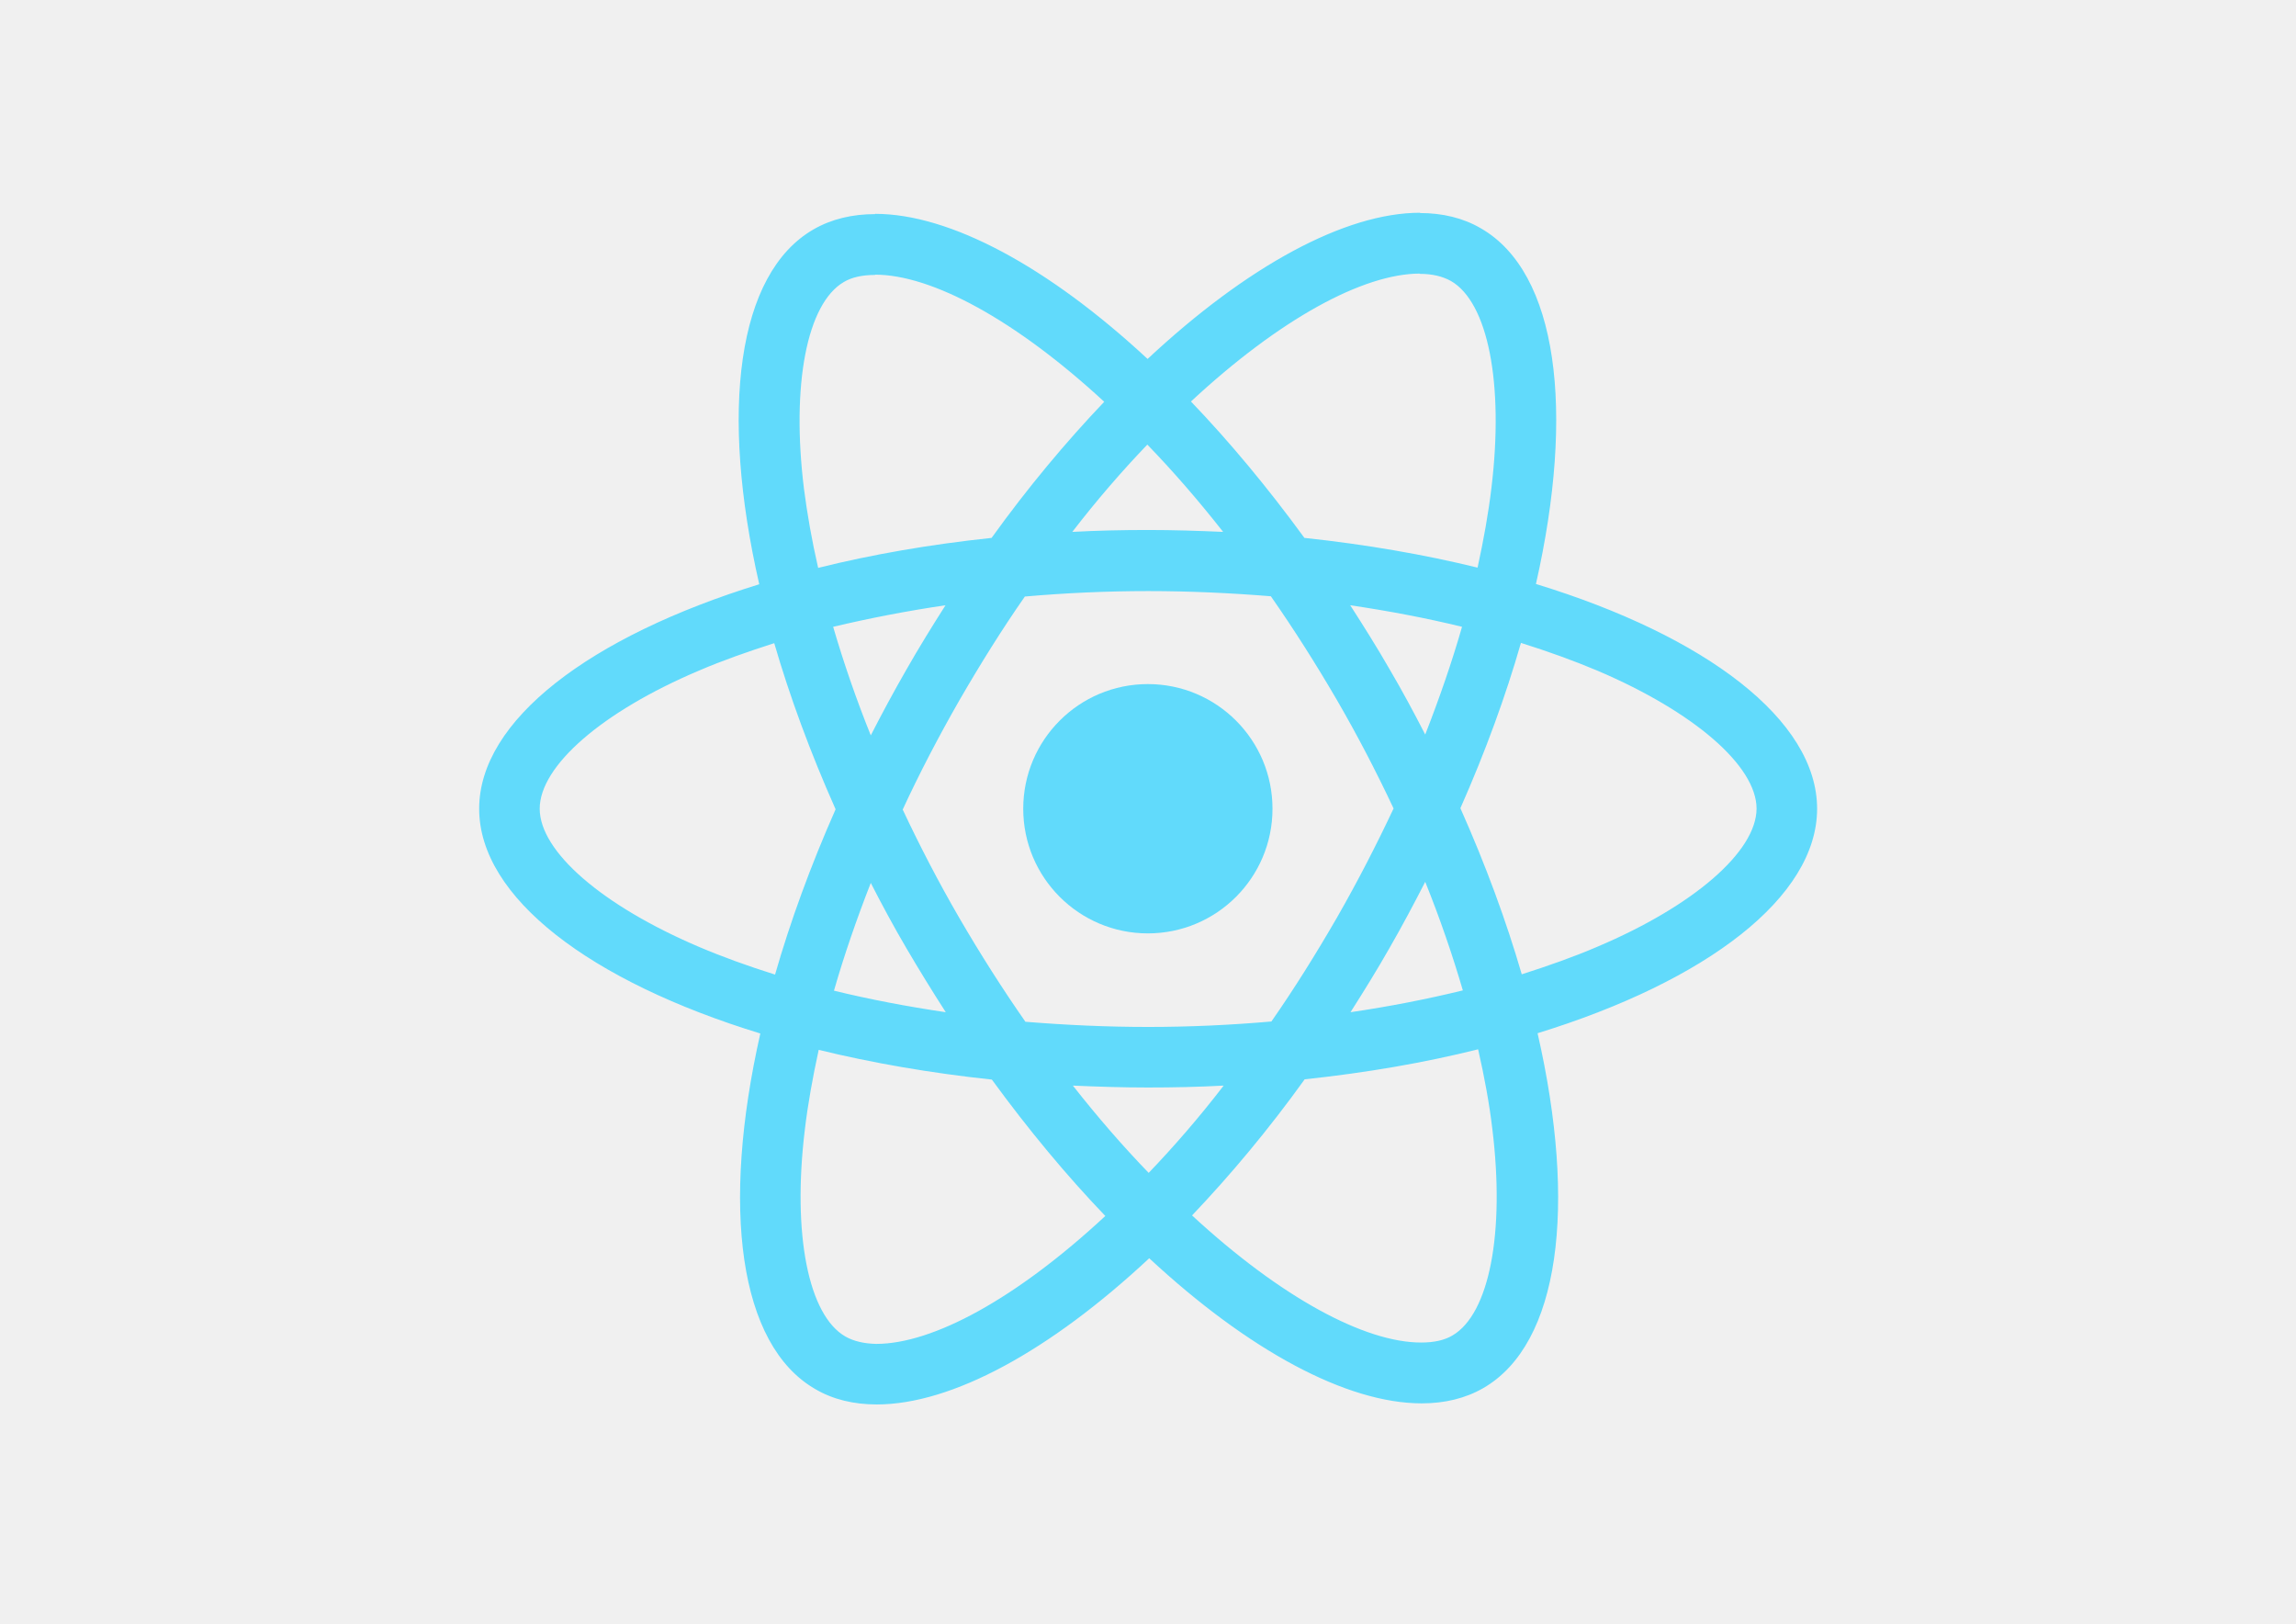
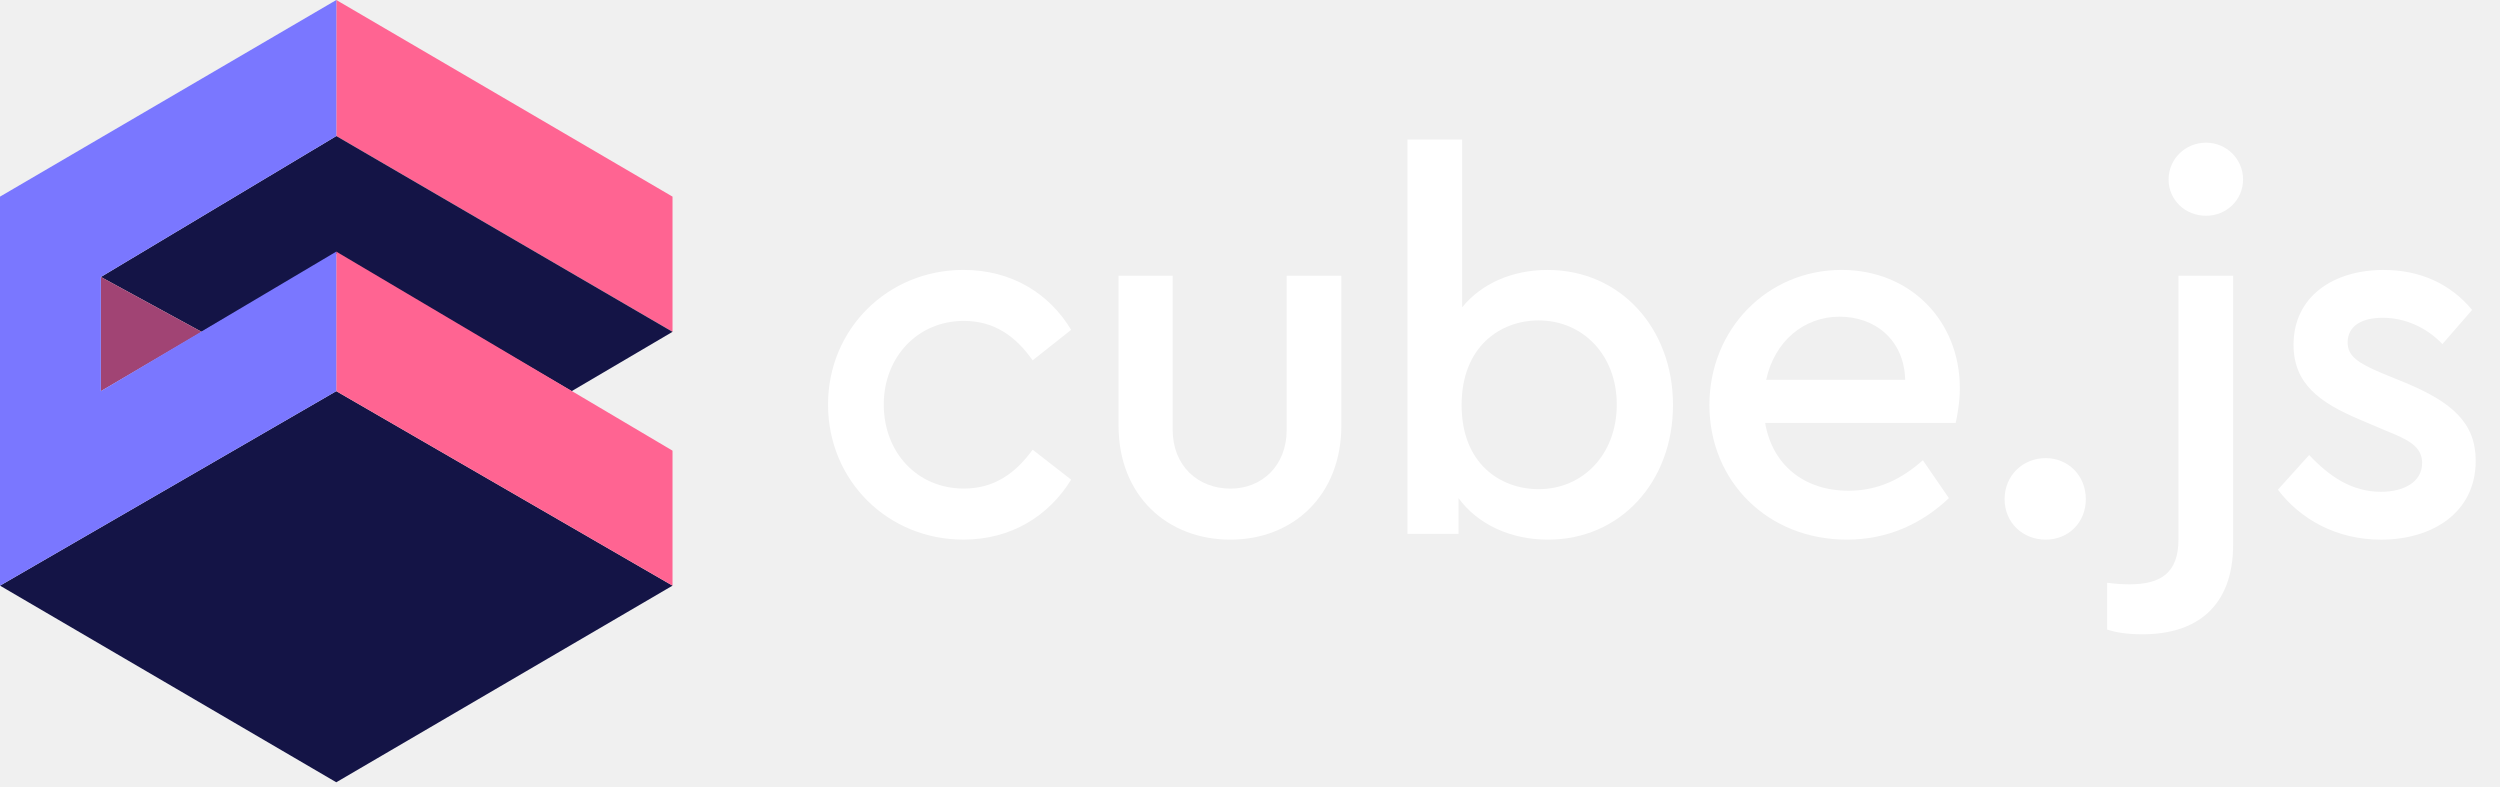
- <svg xmlns="http://www.w3.org/2000/svg" viewBox="0 0 841.9 595.3">
-   <g fill="#61DAFB">
-     <path d="M666.3 296.5c0-32.5-40.7-63.3-103.1-82.4 14.4-63.6 8-114.2-20.2-130.4-6.5-3.8-14.1-5.6-22.4-5.6v22.3c4.6 0 8.3.9 11.4 2.6 13.6 7.8 19.5 37.5 14.9 75.7-1.1 9.4-2.9 19.3-5.1 29.4-19.6-4.8-41-8.5-63.5-10.9-13.5-18.5-27.5-35.3-41.6-50 32.6-30.3 63.2-46.9 84-46.9V78c-27.5 0-63.5 19.6-99.9 53.6-36.4-33.8-72.4-53.2-99.9-53.2v22.3c20.7 0 51.4 16.5 84 46.6-14 14.7-28 31.4-41.3 49.9-22.6 2.4-44 6.1-63.6 11-2.3-10-4-19.7-5.2-29-4.7-38.2 1.1-67.9 14.6-75.8 3-1.8 6.9-2.6 11.5-2.6V78.5c-8.4 0-16 1.8-22.6 5.6-28.1 16.2-34.4 66.7-19.9 130.1-62.2 19.2-102.7 49.9-102.7 82.3 0 32.5 40.7 63.3 103.1 82.4-14.4 63.6-8 114.2 20.2 130.4 6.5 3.8 14.1 5.6 22.5 5.6 27.5 0 63.5-19.6 99.9-53.6 36.4 33.8 72.4 53.2 99.9 53.2 8.4 0 16-1.8 22.6-5.6 28.1-16.2 34.4-66.7 19.9-130.1 62-19.1 102.5-49.9 102.5-82.3zm-130.2-66.7c-3.7 12.9-8.3 26.2-13.5 39.5-4.1-8-8.4-16-13.1-24-4.6-8-9.5-15.8-14.4-23.4 14.2 2.1 27.9 4.7 41 7.9zm-45.8 106.5c-7.8 13.5-15.8 26.3-24.1 38.2-14.9 1.3-30 2-45.2 2-15.1 0-30.2-.7-45-1.9-8.3-11.9-16.4-24.6-24.2-38-7.6-13.1-14.5-26.4-20.8-39.8 6.2-13.4 13.2-26.8 20.7-39.9 7.8-13.5 15.8-26.3 24.1-38.2 14.9-1.3 30-2 45.2-2 15.1 0 30.2.7 45 1.9 8.3 11.9 16.4 24.6 24.2 38 7.6 13.1 14.5 26.4 20.8 39.8-6.3 13.4-13.2 26.8-20.7 39.9zm32.3-13c5.4 13.4 10 26.8 13.8 39.8-13.1 3.2-26.9 5.9-41.2 8 4.9-7.7 9.8-15.6 14.4-23.7 4.6-8 8.9-16.1 13-24.1zM421.2 430c-9.3-9.6-18.6-20.3-27.8-32 9 .4 18.2.7 27.5.7 9.4 0 18.7-.2 27.8-.7-9 11.7-18.3 22.4-27.5 32zm-74.4-58.9c-14.2-2.1-27.9-4.7-41-7.9 3.7-12.9 8.3-26.2 13.5-39.5 4.1 8 8.4 16 13.1 24 4.7 8 9.5 15.8 14.4 23.4zM420.7 163c9.3 9.6 18.6 20.3 27.8 32-9-.4-18.2-.7-27.5-.7-9.4 0-18.7.2-27.8.7 9-11.7 18.3-22.4 27.5-32zm-74 58.9c-4.9 7.7-9.8 15.6-14.4 23.7-4.6 8-8.9 16-13 24-5.4-13.4-10-26.8-13.8-39.8 13.1-3.1 26.9-5.8 41.2-7.9zm-90.5 125.2c-35.4-15.1-58.3-34.9-58.3-50.6 0-15.7 22.9-35.6 58.3-50.6 8.6-3.7 18-7 27.7-10.1 5.7 19.6 13.2 40 22.5 60.9-9.2 20.8-16.6 41.1-22.2 60.6-9.9-3.1-19.3-6.5-28-10.2zM310 490c-13.6-7.8-19.5-37.5-14.9-75.7 1.1-9.4 2.9-19.3 5.1-29.4 19.6 4.8 41 8.5 63.5 10.9 13.5 18.5 27.5 35.3 41.6 50-32.6 30.3-63.2 46.9-84 46.9-4.5-.1-8.3-1-11.3-2.7zm237.2-76.2c4.7 38.2-1.1 67.9-14.6 75.8-3 1.8-6.9 2.6-11.5 2.6-20.7 0-51.4-16.5-84-46.6 14-14.7 28-31.4 41.3-49.9 22.6-2.4 44-6.1 63.6-11 2.3 10.1 4.1 19.8 5.2 29.1zm38.5-66.7c-8.6 3.7-18 7-27.7 10.1-5.7-19.6-13.2-40-22.5-60.9 9.2-20.8 16.6-41.1 22.2-60.6 9.9 3.1 19.3 6.5 28.1 10.2 35.4 15.1 58.3 34.9 58.3 50.6-.1 15.7-23 35.6-58.4 50.6zM320.8 78.4z" />
-     <circle cx="420.9" cy="296.5" r="45.7" />
-     <path d="M520.5 78.1z" />
-   </g>
+ <svg xmlns="http://www.w3.org/2000/svg" width="89" height="28" viewBox="0 0 89 28" fill="none">
+   <path d="M23.942 7L11.973 0V4.843L23.942 11.813L23.942 7Z" fill="#FF6492" />
+   <path d="M23.942 11.813L20.351 13.925L11.971 9.032L7.183 11.817L3.591 9.86L11.973 4.843L23.942 11.813Z" fill="#141446" />
+   <path d="M7.183 11.817L3.591 9.86V13.925L7.183 11.817Z" fill="#A14474" />
+   <path d="M0 20.849L11.971 13.925L23.942 20.849L11.971 27.849L0 20.849Z" fill="#141446" />
+   <path d="M23.942 16.044L11.971 8.957V13.925L23.942 20.849L23.942 16.044Z" fill="#FF6492" />
+   <path d="M3.591 13.925V9.86L11.973 4.843V0L0 7V20.849L11.971 13.925V8.957L3.591 13.925Z" fill="#7A77FF" />
+   <path d="M29.478 14.401C29.478 11.706 31.61 9.609 34.297 9.609C36.021 9.609 37.354 10.451 38.133 11.742L36.762 12.828C36.169 11.985 35.409 11.424 34.316 11.424C32.648 11.424 31.462 12.734 31.462 14.399C31.462 16.103 32.648 17.393 34.316 17.393C35.391 17.393 36.151 16.851 36.762 16.009L38.133 17.076C37.336 18.367 36.001 19.21 34.297 19.21C31.61 19.211 29.478 17.114 29.478 14.401Z" fill="white" />
+   <path d="M39.82 15.15V9.816H41.747V15.299C41.747 16.59 42.654 17.395 43.804 17.395C44.916 17.395 45.806 16.59 45.806 15.299V9.816H47.752V15.15C47.752 17.639 46.029 19.211 43.805 19.211C41.543 19.211 39.82 17.639 39.82 15.15Z" fill="white" />
+   <path d="M59.559 14.419C59.559 17.152 57.687 19.211 55.111 19.211C53.776 19.211 52.608 18.669 51.923 17.733V19.006H50.107V4.968H52.053V10.939C52.74 10.096 53.833 9.61 55.093 9.61C57.687 9.609 59.559 11.686 59.559 14.419ZM57.557 14.401C57.557 12.622 56.334 11.407 54.776 11.407C53.405 11.407 52.033 12.343 52.033 14.42C52.033 16.516 53.423 17.414 54.776 17.414C56.352 17.414 57.557 16.179 57.557 14.401Z" fill="white" />
+   <path d="M69.622 15.056H62.839C63.099 16.572 64.247 17.47 65.804 17.47C66.861 17.47 67.693 17.058 68.454 16.385L69.381 17.733C68.417 18.649 67.194 19.211 65.748 19.211C62.931 19.211 60.855 17.134 60.855 14.419C60.855 11.724 62.912 9.609 65.563 9.609C67.991 9.609 69.77 11.405 69.77 13.82C69.77 14.325 69.677 14.813 69.622 15.056ZM62.876 13.521H67.825C67.787 12.079 66.732 11.274 65.49 11.274C64.21 11.275 63.172 12.154 62.876 13.521Z" fill="white" />
+   <path d="M71.364 17.769C71.364 16.927 72.013 16.309 72.828 16.309C73.624 16.309 74.255 16.927 74.255 17.769C74.255 18.612 73.626 19.211 72.828 19.211C72.013 19.211 71.364 18.612 71.364 17.769Z" fill="white" />
+   <path d="M75.015 22.412V20.746C75.311 20.784 75.534 20.802 75.811 20.802C76.904 20.802 77.553 20.41 77.553 19.211V9.816H79.5V19.38C79.5 21.607 78.184 22.581 76.275 22.581C75.738 22.579 75.348 22.523 75.015 22.412ZM77.202 6.39C77.202 5.661 77.795 5.079 78.537 5.079C79.259 5.079 79.853 5.659 79.853 6.39C79.853 7.119 79.259 7.681 78.537 7.681C77.795 7.682 77.202 7.121 77.202 6.39Z" fill="white" />
+   <path d="M81.094 17.433L82.206 16.198C82.928 16.965 83.726 17.508 84.764 17.508C85.561 17.508 86.228 17.171 86.228 16.478C86.228 15.879 85.691 15.636 84.949 15.337L84.022 14.944C82.558 14.327 81.65 13.653 81.65 12.268C81.65 10.565 83.058 9.61 84.856 9.61C86.172 9.61 87.247 10.116 88.007 11.033L86.95 12.249C86.376 11.65 85.615 11.313 84.818 11.313C84.096 11.313 83.576 11.594 83.576 12.193C83.576 12.68 83.946 12.923 84.781 13.279L85.652 13.635C87.301 14.328 88.135 15.057 88.135 16.405C88.135 18.258 86.579 19.212 84.763 19.212C83.151 19.211 81.872 18.462 81.094 17.433Z" fill="white" />
</svg>
